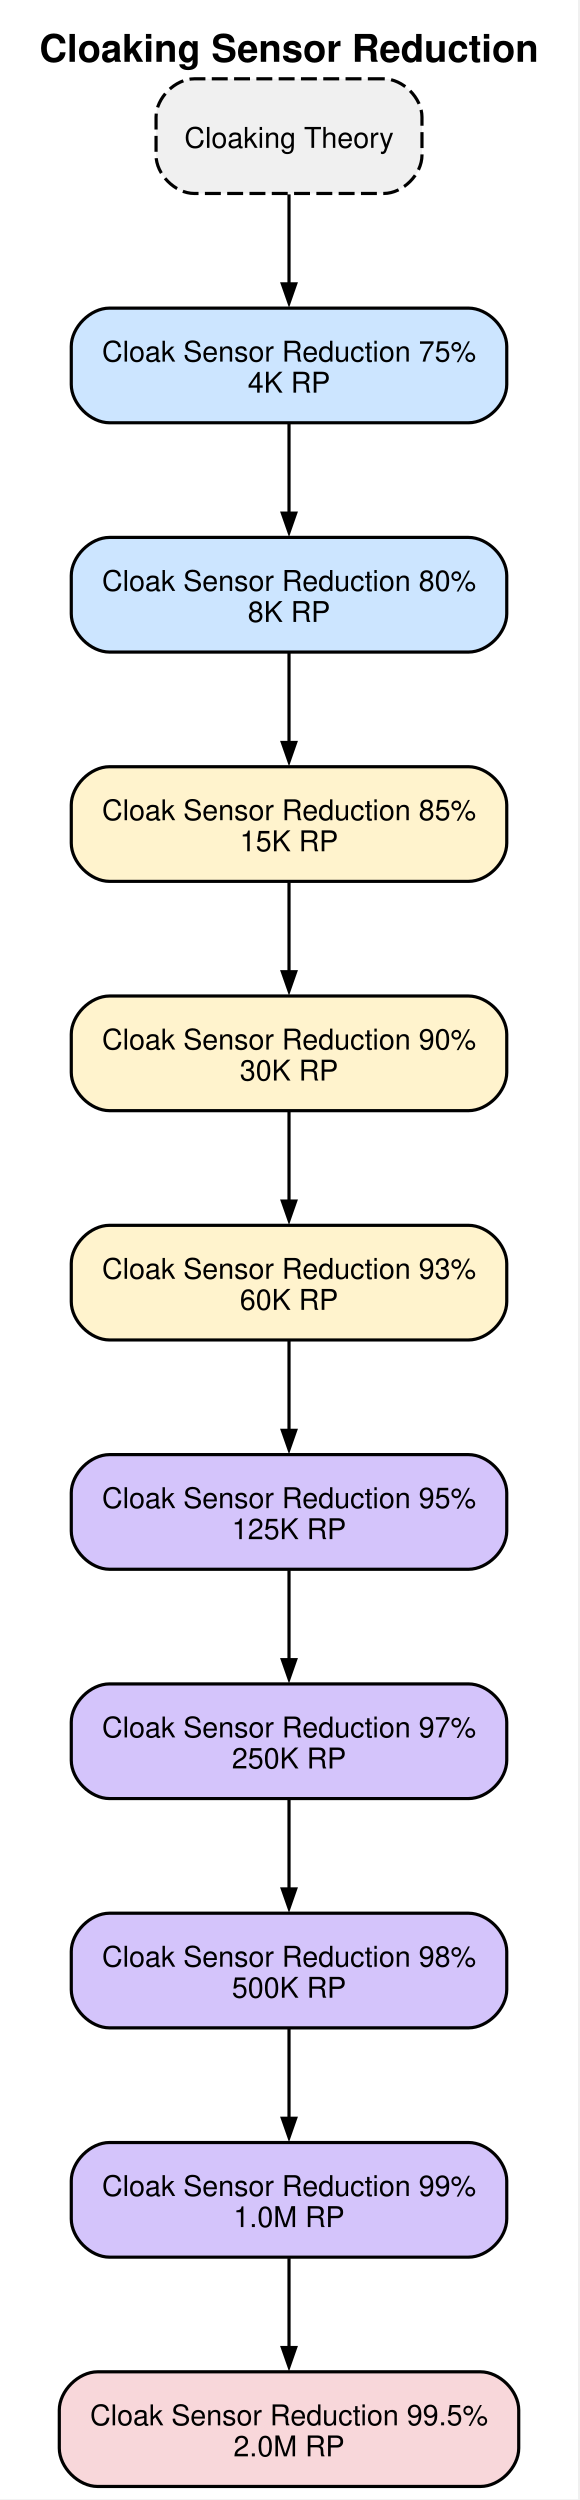
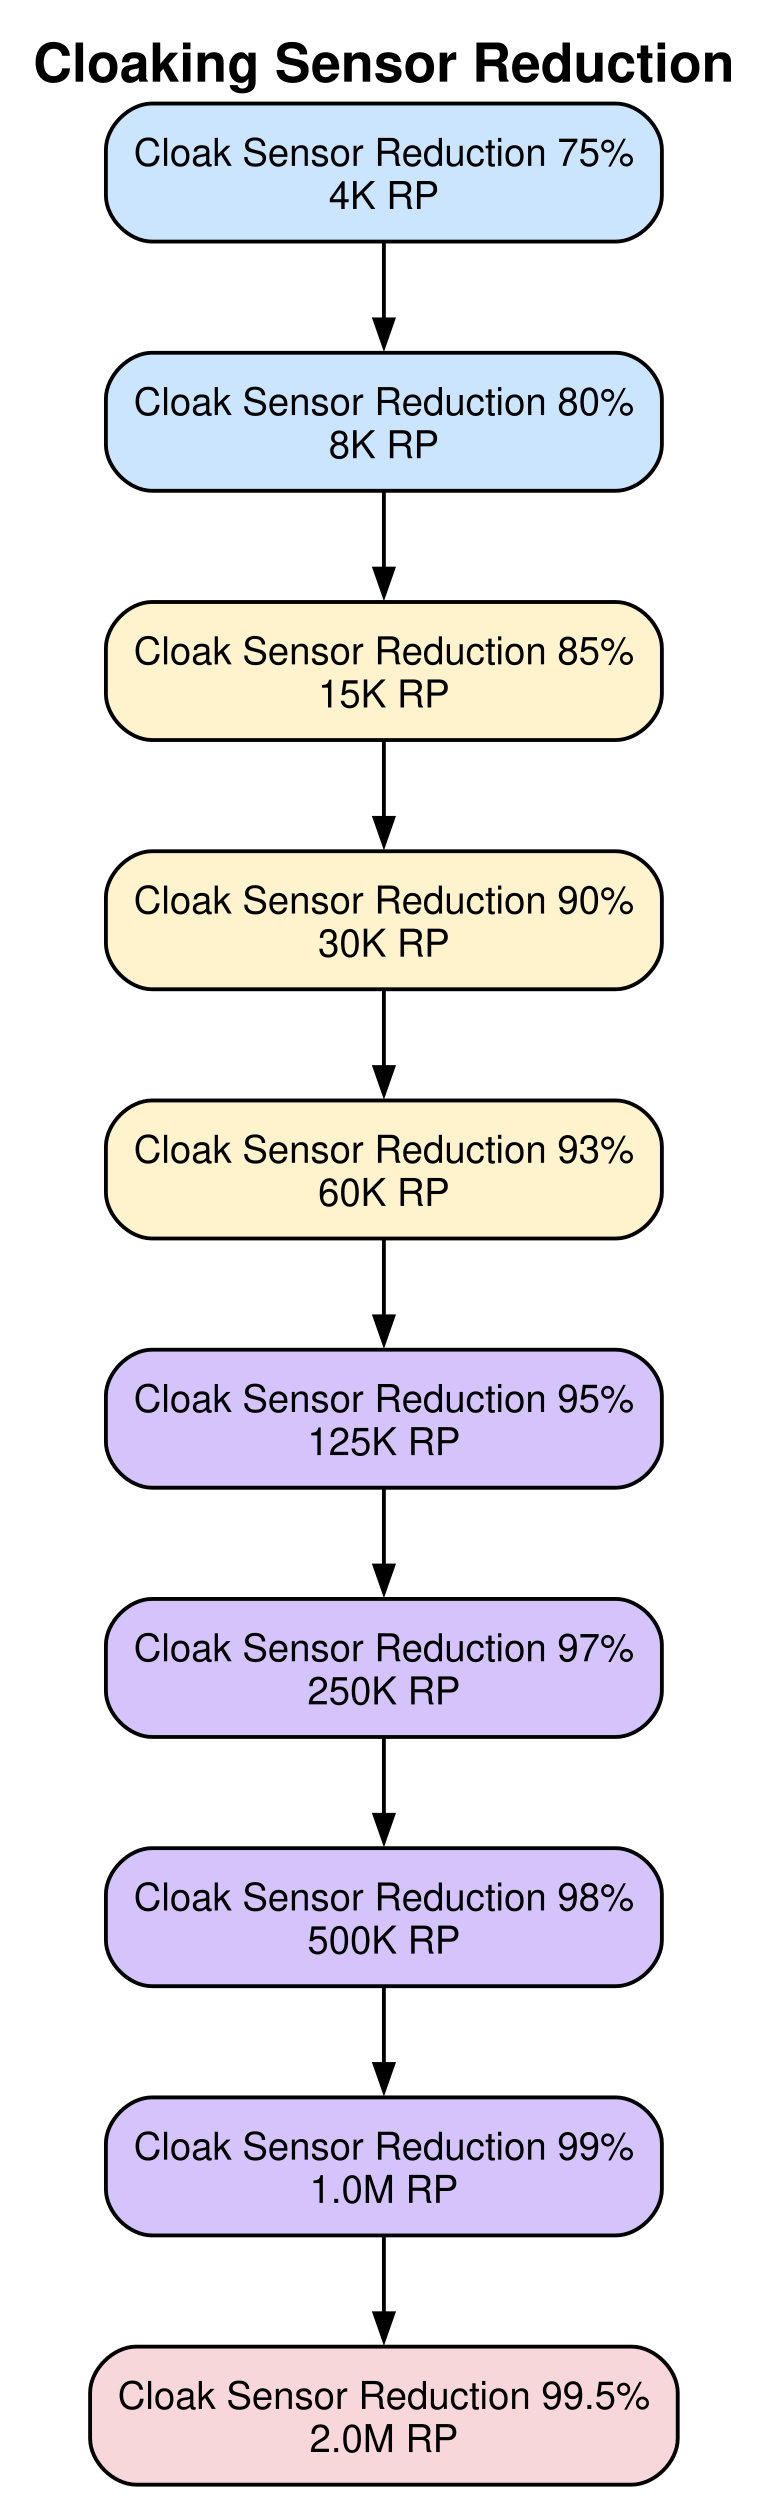
- <svg xmlns="http://www.w3.org/2000/svg" width="182pt" height="785pt" viewBox="0.00 0.00 182.00 785.00">
-   <g id="graph0" class="graph" transform="scale(1 1) rotate(0) translate(4 780.75)">
-     <polygon fill="white" stroke="none" points="-4,4 -4,-780.75 177.5,-780.75 177.5,4 -4,4" />
-     <text xml:space="preserve" text-anchor="middle" x="86.75" y="-761.35" font-family="Helvetica,sans-Serif" font-weight="bold" font-size="12.00">Cloaking Sensor Reduction</text>
+ <svg xmlns="http://www.w3.org/2000/svg" width="200pt" height="652pt" viewBox="0.00 0.00 200.00 652.00">
+   <g id="graph0" class="graph" transform="scale(1 1) rotate(0) translate(4 648)">
+     <polygon fill="white" stroke="none" points="-4,4 -4,-648 196.25,-648 196.25,4 -4,4" />
+     <text xml:space="preserve" text-anchor="middle" x="96.12" y="-626.7" font-family="Helvetica,sans-Serif" font-weight="bold" font-size="14.00">Cloaking Sensor Reduction</text>
    <g id="node1" class="node">
-       <path fill="#cce5ff" stroke="black" d="M143.12,-684C143.12,-684 30.37,-684 30.37,-684 24.37,-684 18.38,-678 18.38,-672 18.38,-672 18.38,-660 18.38,-660 18.38,-654 24.38,-648 30.38,-648 30.38,-648 143.12,-648 143.12,-648 149.12,-648 155.12,-654 155.12,-660 155.12,-660 155.12,-672 155.12,-672 155.12,-678 149.12,-684 143.12,-684" />
-       <text xml:space="preserve" text-anchor="middle" x="86.75" y="-667.2" font-family="Helvetica,sans-Serif" font-size="9.00">Cloak Sensor Reduction 75%</text>
-       <text xml:space="preserve" text-anchor="middle" x="86.75" y="-657.45" font-family="Helvetica,sans-Serif" font-size="9.00">4K RP</text>
+       <path fill="#cce5ff" stroke="black" d="M156.62,-621C156.62,-621 35.62,-621 35.62,-621 29.62,-621 23.62,-615 23.62,-609 23.62,-609 23.62,-597 23.62,-597 23.62,-591 29.62,-585 35.62,-585 35.62,-585 156.62,-585 156.62,-585 162.62,-585 168.62,-591 168.62,-597 168.62,-597 168.62,-609 168.62,-609 168.62,-615 162.62,-621 156.62,-621" />
+       <text xml:space="preserve" text-anchor="middle" x="96.12" y="-604.75" font-family="Helvetica,sans-Serif" font-size="10.00">Cloak Sensor Reduction 75%</text>
+       <text xml:space="preserve" text-anchor="middle" x="96.12" y="-593.5" font-family="Helvetica,sans-Serif" font-size="10.00">4K RP</text>
    </g>
    <g id="node2" class="node">
-       <path fill="#cce5ff" stroke="black" d="M143.12,-612C143.12,-612 30.37,-612 30.37,-612 24.37,-612 18.38,-606 18.38,-600 18.38,-600 18.38,-588 18.38,-588 18.38,-582 24.38,-576 30.38,-576 30.38,-576 143.12,-576 143.12,-576 149.12,-576 155.12,-582 155.12,-588 155.12,-588 155.12,-600 155.12,-600 155.12,-606 149.12,-612 143.12,-612" />
-       <text xml:space="preserve" text-anchor="middle" x="86.75" y="-595.2" font-family="Helvetica,sans-Serif" font-size="9.00">Cloak Sensor Reduction 80%</text>
-       <text xml:space="preserve" text-anchor="middle" x="86.75" y="-585.45" font-family="Helvetica,sans-Serif" font-size="9.00">8K RP</text>
+       <path fill="#cce5ff" stroke="black" d="M156.62,-556C156.62,-556 35.62,-556 35.62,-556 29.62,-556 23.62,-550 23.62,-544 23.62,-544 23.62,-532 23.62,-532 23.62,-526 29.62,-520 35.62,-520 35.62,-520 156.62,-520 156.62,-520 162.62,-520 168.62,-526 168.62,-532 168.62,-532 168.62,-544 168.62,-544 168.62,-550 162.62,-556 156.62,-556" />
+       <text xml:space="preserve" text-anchor="middle" x="96.12" y="-539.75" font-family="Helvetica,sans-Serif" font-size="10.00">Cloak Sensor Reduction 80%</text>
+       <text xml:space="preserve" text-anchor="middle" x="96.12" y="-528.5" font-family="Helvetica,sans-Serif" font-size="10.00">8K RP</text>
+     </g>
+     <g id="edge1" class="edge">
+       <path fill="none" stroke="black" d="M96.12,-584.78C96.12,-578.53 96.12,-571.33 96.12,-564.52" />
+       <polygon fill="black" stroke="black" points="98.58,-564.71 96.13,-557.71 93.68,-564.71 98.58,-564.71" />
+     </g>
+     <g id="node3" class="node">
+       <path fill="#fff3cd" stroke="black" d="M156.62,-491C156.62,-491 35.62,-491 35.62,-491 29.62,-491 23.62,-485 23.62,-479 23.62,-479 23.62,-467 23.62,-467 23.62,-461 29.62,-455 35.62,-455 35.62,-455 156.62,-455 156.62,-455 162.62,-455 168.62,-461 168.62,-467 168.62,-467 168.62,-479 168.62,-479 168.62,-485 162.62,-491 156.62,-491" />
+       <text xml:space="preserve" text-anchor="middle" x="96.12" y="-474.75" font-family="Helvetica,sans-Serif" font-size="10.00">Cloak Sensor Reduction 85%</text>
+       <text xml:space="preserve" text-anchor="middle" x="96.12" y="-463.5" font-family="Helvetica,sans-Serif" font-size="10.00">15K RP</text>
    </g>
    <g id="edge2" class="edge">
-       <path fill="none" stroke="black" d="M86.75,-647.7C86.75,-639.22 86.75,-628.86 86.75,-619.58" />
-       <polygon fill="black" stroke="black" points="88.85,-619.62 86.75,-613.62 84.65,-619.62 88.85,-619.62" />
+       <path fill="none" stroke="black" d="M96.12,-519.78C96.12,-513.53 96.12,-506.33 96.12,-499.52" />
+       <polygon fill="black" stroke="black" points="98.58,-499.71 96.13,-492.71 93.68,-499.71 98.58,-499.71" />
    </g>
-     <g id="node3" class="node">
-       <path fill="#fff3cd" stroke="black" d="M143.12,-540C143.12,-540 30.37,-540 30.37,-540 24.37,-540 18.38,-534 18.38,-528 18.38,-528 18.38,-516 18.38,-516 18.38,-510 24.38,-504 30.38,-504 30.38,-504 143.12,-504 143.12,-504 149.12,-504 155.12,-510 155.12,-516 155.12,-516 155.12,-528 155.12,-528 155.12,-534 149.12,-540 143.12,-540" />
-       <text xml:space="preserve" text-anchor="middle" x="86.75" y="-523.2" font-family="Helvetica,sans-Serif" font-size="9.00">Cloak Sensor Reduction 85%</text>
-       <text xml:space="preserve" text-anchor="middle" x="86.75" y="-513.45" font-family="Helvetica,sans-Serif" font-size="9.00">15K RP</text>
+     <g id="node4" class="node">
+       <path fill="#fff3cd" stroke="black" d="M156.62,-426C156.62,-426 35.62,-426 35.62,-426 29.62,-426 23.62,-420 23.62,-414 23.62,-414 23.62,-402 23.62,-402 23.62,-396 29.62,-390 35.62,-390 35.62,-390 156.62,-390 156.62,-390 162.62,-390 168.62,-396 168.62,-402 168.62,-402 168.62,-414 168.62,-414 168.62,-420 162.62,-426 156.62,-426" />
+       <text xml:space="preserve" text-anchor="middle" x="96.12" y="-409.75" font-family="Helvetica,sans-Serif" font-size="10.00">Cloak Sensor Reduction 90%</text>
+       <text xml:space="preserve" text-anchor="middle" x="96.12" y="-398.5" font-family="Helvetica,sans-Serif" font-size="10.00">30K RP</text>
    </g>
    <g id="edge3" class="edge">
-       <path fill="none" stroke="black" d="M86.75,-575.7C86.75,-567.22 86.75,-556.86 86.75,-547.58" />
-       <polygon fill="black" stroke="black" points="88.85,-547.62 86.75,-541.62 84.65,-547.62 88.85,-547.62" />
+       <path fill="none" stroke="black" d="M96.12,-454.78C96.12,-448.53 96.12,-441.33 96.12,-434.52" />
+       <polygon fill="black" stroke="black" points="98.58,-434.71 96.13,-427.71 93.68,-434.71 98.58,-434.71" />
    </g>
-     <g id="node4" class="node">
-       <path fill="#fff3cd" stroke="black" d="M143.12,-468C143.12,-468 30.37,-468 30.37,-468 24.37,-468 18.38,-462 18.38,-456 18.38,-456 18.38,-444 18.38,-444 18.38,-438 24.38,-432 30.38,-432 30.38,-432 143.12,-432 143.12,-432 149.12,-432 155.12,-438 155.12,-444 155.12,-444 155.12,-456 155.12,-456 155.12,-462 149.12,-468 143.12,-468" />
-       <text xml:space="preserve" text-anchor="middle" x="86.75" y="-451.2" font-family="Helvetica,sans-Serif" font-size="9.00">Cloak Sensor Reduction 90%</text>
-       <text xml:space="preserve" text-anchor="middle" x="86.75" y="-441.45" font-family="Helvetica,sans-Serif" font-size="9.00">30K RP</text>
+     <g id="node5" class="node">
+       <path fill="#fff3cd" stroke="black" d="M156.62,-361C156.62,-361 35.62,-361 35.62,-361 29.62,-361 23.62,-355 23.62,-349 23.62,-349 23.62,-337 23.62,-337 23.62,-331 29.62,-325 35.62,-325 35.62,-325 156.62,-325 156.62,-325 162.62,-325 168.62,-331 168.62,-337 168.62,-337 168.62,-349 168.62,-349 168.62,-355 162.62,-361 156.62,-361" />
+       <text xml:space="preserve" text-anchor="middle" x="96.12" y="-344.75" font-family="Helvetica,sans-Serif" font-size="10.00">Cloak Sensor Reduction 93%</text>
+       <text xml:space="preserve" text-anchor="middle" x="96.12" y="-333.5" font-family="Helvetica,sans-Serif" font-size="10.00">60K RP</text>
    </g>
    <g id="edge4" class="edge">
-       <path fill="none" stroke="black" d="M86.75,-503.7C86.75,-495.22 86.75,-484.86 86.75,-475.58" />
-       <polygon fill="black" stroke="black" points="88.85,-475.62 86.75,-469.62 84.65,-475.62 88.85,-475.62" />
+       <path fill="none" stroke="black" d="M96.12,-389.78C96.12,-383.53 96.12,-376.33 96.12,-369.52" />
+       <polygon fill="black" stroke="black" points="98.58,-369.71 96.13,-362.71 93.68,-369.71 98.58,-369.71" />
    </g>
-     <g id="node5" class="node">
-       <path fill="#fff3cd" stroke="black" d="M143.12,-396C143.12,-396 30.37,-396 30.37,-396 24.37,-396 18.38,-390 18.38,-384 18.38,-384 18.38,-372 18.38,-372 18.38,-366 24.38,-360 30.38,-360 30.38,-360 143.12,-360 143.12,-360 149.12,-360 155.12,-366 155.12,-372 155.12,-372 155.12,-384 155.12,-384 155.12,-390 149.12,-396 143.12,-396" />
-       <text xml:space="preserve" text-anchor="middle" x="86.75" y="-379.2" font-family="Helvetica,sans-Serif" font-size="9.00">Cloak Sensor Reduction 93%</text>
-       <text xml:space="preserve" text-anchor="middle" x="86.75" y="-369.45" font-family="Helvetica,sans-Serif" font-size="9.00">60K RP</text>
+     <g id="node6" class="node">
+       <path fill="#d4c4fb" stroke="black" d="M156.62,-296C156.62,-296 35.62,-296 35.62,-296 29.62,-296 23.62,-290 23.62,-284 23.62,-284 23.62,-272 23.62,-272 23.62,-266 29.62,-260 35.62,-260 35.62,-260 156.62,-260 156.62,-260 162.62,-260 168.62,-266 168.62,-272 168.62,-272 168.62,-284 168.62,-284 168.62,-290 162.62,-296 156.62,-296" />
+       <text xml:space="preserve" text-anchor="middle" x="96.12" y="-279.75" font-family="Helvetica,sans-Serif" font-size="10.00">Cloak Sensor Reduction 95%</text>
+       <text xml:space="preserve" text-anchor="middle" x="96.12" y="-268.5" font-family="Helvetica,sans-Serif" font-size="10.00">125K RP</text>
    </g>
    <g id="edge5" class="edge">
-       <path fill="none" stroke="black" d="M86.75,-431.7C86.75,-423.22 86.75,-412.86 86.75,-403.58" />
-       <polygon fill="black" stroke="black" points="88.85,-403.62 86.75,-397.62 84.65,-403.62 88.85,-403.62" />
+       <path fill="none" stroke="black" d="M96.12,-324.78C96.12,-318.53 96.12,-311.33 96.12,-304.52" />
+       <polygon fill="black" stroke="black" points="98.58,-304.71 96.13,-297.71 93.68,-304.71 98.58,-304.71" />
    </g>
-     <g id="node6" class="node">
-       <path fill="#d4c4fb" stroke="black" d="M143.12,-324C143.12,-324 30.37,-324 30.37,-324 24.37,-324 18.38,-318 18.38,-312 18.38,-312 18.38,-300 18.38,-300 18.38,-294 24.38,-288 30.38,-288 30.38,-288 143.12,-288 143.12,-288 149.12,-288 155.12,-294 155.12,-300 155.12,-300 155.12,-312 155.12,-312 155.12,-318 149.12,-324 143.12,-324" />
-       <text xml:space="preserve" text-anchor="middle" x="86.75" y="-307.2" font-family="Helvetica,sans-Serif" font-size="9.00">Cloak Sensor Reduction 95%</text>
-       <text xml:space="preserve" text-anchor="middle" x="86.75" y="-297.45" font-family="Helvetica,sans-Serif" font-size="9.00">125K RP</text>
+     <g id="node7" class="node">
+       <path fill="#d4c4fb" stroke="black" d="M156.62,-231C156.62,-231 35.62,-231 35.62,-231 29.62,-231 23.62,-225 23.62,-219 23.62,-219 23.62,-207 23.62,-207 23.62,-201 29.62,-195 35.62,-195 35.62,-195 156.62,-195 156.62,-195 162.62,-195 168.62,-201 168.62,-207 168.62,-207 168.62,-219 168.62,-219 168.62,-225 162.62,-231 156.62,-231" />
+       <text xml:space="preserve" text-anchor="middle" x="96.12" y="-214.75" font-family="Helvetica,sans-Serif" font-size="10.00">Cloak Sensor Reduction 97%</text>
+       <text xml:space="preserve" text-anchor="middle" x="96.12" y="-203.5" font-family="Helvetica,sans-Serif" font-size="10.00">250K RP</text>
    </g>
    <g id="edge6" class="edge">
-       <path fill="none" stroke="black" d="M86.75,-359.7C86.75,-351.22 86.75,-340.86 86.75,-331.58" />
-       <polygon fill="black" stroke="black" points="88.85,-331.62 86.75,-325.62 84.65,-331.62 88.85,-331.62" />
+       <path fill="none" stroke="black" d="M96.12,-259.78C96.12,-253.53 96.12,-246.33 96.12,-239.52" />
+       <polygon fill="black" stroke="black" points="98.58,-239.71 96.13,-232.71 93.68,-239.71 98.58,-239.71" />
    </g>
-     <g id="node7" class="node">
-       <path fill="#d4c4fb" stroke="black" d="M143.12,-252C143.12,-252 30.37,-252 30.37,-252 24.37,-252 18.38,-246 18.38,-240 18.38,-240 18.38,-228 18.38,-228 18.38,-222 24.38,-216 30.38,-216 30.38,-216 143.12,-216 143.12,-216 149.12,-216 155.12,-222 155.12,-228 155.12,-228 155.12,-240 155.12,-240 155.12,-246 149.12,-252 143.12,-252" />
-       <text xml:space="preserve" text-anchor="middle" x="86.75" y="-235.2" font-family="Helvetica,sans-Serif" font-size="9.00">Cloak Sensor Reduction 97%</text>
-       <text xml:space="preserve" text-anchor="middle" x="86.75" y="-225.45" font-family="Helvetica,sans-Serif" font-size="9.00">250K RP</text>
+     <g id="node8" class="node">
+       <path fill="#d4c4fb" stroke="black" d="M156.62,-166C156.62,-166 35.62,-166 35.62,-166 29.62,-166 23.62,-160 23.62,-154 23.62,-154 23.62,-142 23.62,-142 23.62,-136 29.62,-130 35.62,-130 35.62,-130 156.62,-130 156.62,-130 162.62,-130 168.62,-136 168.62,-142 168.62,-142 168.62,-154 168.62,-154 168.62,-160 162.62,-166 156.62,-166" />
+       <text xml:space="preserve" text-anchor="middle" x="96.12" y="-149.75" font-family="Helvetica,sans-Serif" font-size="10.00">Cloak Sensor Reduction 98%</text>
+       <text xml:space="preserve" text-anchor="middle" x="96.12" y="-138.5" font-family="Helvetica,sans-Serif" font-size="10.00">500K RP</text>
    </g>
    <g id="edge7" class="edge">
-       <path fill="none" stroke="black" d="M86.75,-287.7C86.75,-279.22 86.75,-268.86 86.75,-259.58" />
-       <polygon fill="black" stroke="black" points="88.85,-259.62 86.75,-253.62 84.65,-259.62 88.85,-259.62" />
+       <path fill="none" stroke="black" d="M96.12,-194.78C96.12,-188.53 96.12,-181.33 96.12,-174.52" />
+       <polygon fill="black" stroke="black" points="98.58,-174.71 96.13,-167.71 93.68,-174.71 98.58,-174.71" />
    </g>
-     <g id="node8" class="node">
-       <path fill="#d4c4fb" stroke="black" d="M143.12,-180C143.12,-180 30.37,-180 30.37,-180 24.37,-180 18.38,-174 18.38,-168 18.38,-168 18.38,-156 18.38,-156 18.38,-150 24.38,-144 30.38,-144 30.38,-144 143.12,-144 143.12,-144 149.12,-144 155.12,-150 155.12,-156 155.12,-156 155.12,-168 155.12,-168 155.12,-174 149.12,-180 143.12,-180" />
-       <text xml:space="preserve" text-anchor="middle" x="86.75" y="-163.2" font-family="Helvetica,sans-Serif" font-size="9.00">Cloak Sensor Reduction 98%</text>
-       <text xml:space="preserve" text-anchor="middle" x="86.75" y="-153.45" font-family="Helvetica,sans-Serif" font-size="9.00">500K RP</text>
+     <g id="node9" class="node">
+       <path fill="#d4c4fb" stroke="black" d="M156.62,-101C156.62,-101 35.62,-101 35.62,-101 29.62,-101 23.62,-95 23.62,-89 23.62,-89 23.62,-77 23.62,-77 23.62,-71 29.62,-65 35.62,-65 35.62,-65 156.62,-65 156.62,-65 162.62,-65 168.62,-71 168.62,-77 168.62,-77 168.62,-89 168.62,-89 168.62,-95 162.62,-101 156.62,-101" />
+       <text xml:space="preserve" text-anchor="middle" x="96.12" y="-84.75" font-family="Helvetica,sans-Serif" font-size="10.00">Cloak Sensor Reduction 99%</text>
+       <text xml:space="preserve" text-anchor="middle" x="96.12" y="-73.5" font-family="Helvetica,sans-Serif" font-size="10.00">1.0M RP</text>
    </g>
    <g id="edge8" class="edge">
-       <path fill="none" stroke="black" d="M86.75,-215.7C86.75,-207.22 86.75,-196.86 86.75,-187.58" />
-       <polygon fill="black" stroke="black" points="88.85,-187.62 86.75,-181.62 84.65,-187.62 88.85,-187.62" />
+       <path fill="none" stroke="black" d="M96.12,-129.78C96.12,-123.53 96.12,-116.33 96.12,-109.52" />
+       <polygon fill="black" stroke="black" points="98.58,-109.71 96.13,-102.71 93.68,-109.71 98.58,-109.71" />
    </g>
-     <g id="node9" class="node">
-       <path fill="#d4c4fb" stroke="black" d="M143.12,-108C143.12,-108 30.37,-108 30.37,-108 24.37,-108 18.38,-102 18.38,-96 18.38,-96 18.38,-84 18.38,-84 18.38,-78 24.38,-72 30.38,-72 30.38,-72 143.12,-72 143.12,-72 149.12,-72 155.12,-78 155.12,-84 155.12,-84 155.12,-96 155.12,-96 155.12,-102 149.12,-108 143.12,-108" />
-       <text xml:space="preserve" text-anchor="middle" x="86.75" y="-91.2" font-family="Helvetica,sans-Serif" font-size="9.00">Cloak Sensor Reduction 99%</text>
-       <text xml:space="preserve" text-anchor="middle" x="86.75" y="-81.45" font-family="Helvetica,sans-Serif" font-size="9.00">1.0M RP</text>
+     <g id="node10" class="node">
+       <path fill="#f8d7da" stroke="black" d="M160.75,-36C160.75,-36 31.5,-36 31.5,-36 25.5,-36 19.5,-30 19.5,-24 19.5,-24 19.5,-12 19.5,-12 19.5,-6 25.5,0 31.5,0 31.5,0 160.75,0 160.75,0 166.75,0 172.75,-6 172.75,-12 172.75,-12 172.75,-24 172.75,-24 172.75,-30 166.75,-36 160.75,-36" />
+       <text xml:space="preserve" text-anchor="middle" x="96.12" y="-19.75" font-family="Helvetica,sans-Serif" font-size="10.00">Cloak Sensor Reduction 99.5%</text>
+       <text xml:space="preserve" text-anchor="middle" x="96.12" y="-8.5" font-family="Helvetica,sans-Serif" font-size="10.00">2.0M RP</text>
    </g>
    <g id="edge9" class="edge">
-       <path fill="none" stroke="black" d="M86.75,-143.7C86.75,-135.22 86.75,-124.86 86.75,-115.58" />
-       <polygon fill="black" stroke="black" points="88.85,-115.62 86.75,-109.62 84.65,-115.62 88.85,-115.62" />
-     </g>
-     <g id="node10" class="node">
-       <path fill="#f8d7da" stroke="black" d="M146.88,-36C146.88,-36 26.62,-36 26.62,-36 20.62,-36 14.62,-30 14.62,-24 14.62,-24 14.62,-12 14.62,-12 14.62,-6 20.62,0 26.62,0 26.62,0 146.88,0 146.88,0 152.88,0 158.88,-6 158.88,-12 158.88,-12 158.88,-24 158.88,-24 158.88,-30 152.88,-36 146.88,-36" />
-       <text xml:space="preserve" text-anchor="middle" x="86.75" y="-19.2" font-family="Helvetica,sans-Serif" font-size="9.00">Cloak Sensor Reduction 99.5%</text>
-       <text xml:space="preserve" text-anchor="middle" x="86.75" y="-9.45" font-family="Helvetica,sans-Serif" font-size="9.00">2.0M RP</text>
-     </g>
-     <g id="edge10" class="edge">
-       <path fill="none" stroke="black" d="M86.75,-71.7C86.75,-63.22 86.75,-52.86 86.75,-43.58" />
-       <polygon fill="black" stroke="black" points="88.85,-43.62 86.75,-37.62 84.65,-43.62 88.85,-43.62" />
-     </g>
-     <g id="node11" class="node">
-       <path fill="#f0f0f0" stroke="black" stroke-dasharray="5,2" d="M116.5,-756C116.5,-756 57,-756 57,-756 51,-756 45,-750 45,-744 45,-744 45,-732 45,-732 45,-726 51,-720 57,-720 57,-720 116.5,-720 116.5,-720 122.5,-720 128.5,-726 128.5,-732 128.5,-732 128.5,-744 128.5,-744 128.5,-750 122.5,-756 116.5,-756" />
-       <text xml:space="preserve" text-anchor="middle" x="86.75" y="-734.33" font-family="Helvetica,sans-Serif" font-size="9.00">Cloaking Theory</text>
-     </g>
-     <g id="edge1" class="edge">
-       <path fill="none" stroke="black" d="M86.75,-719.7C86.75,-711.22 86.75,-700.86 86.75,-691.58" />
-       <polygon fill="black" stroke="black" points="88.85,-691.62 86.75,-685.62 84.65,-691.62 88.85,-691.62" />
+       <path fill="none" stroke="black" d="M96.12,-64.78C96.12,-58.53 96.12,-51.33 96.12,-44.52" />
+       <polygon fill="black" stroke="black" points="98.58,-44.71 96.13,-37.71 93.68,-44.71 98.58,-44.71" />
    </g>
  </g>
</svg>
